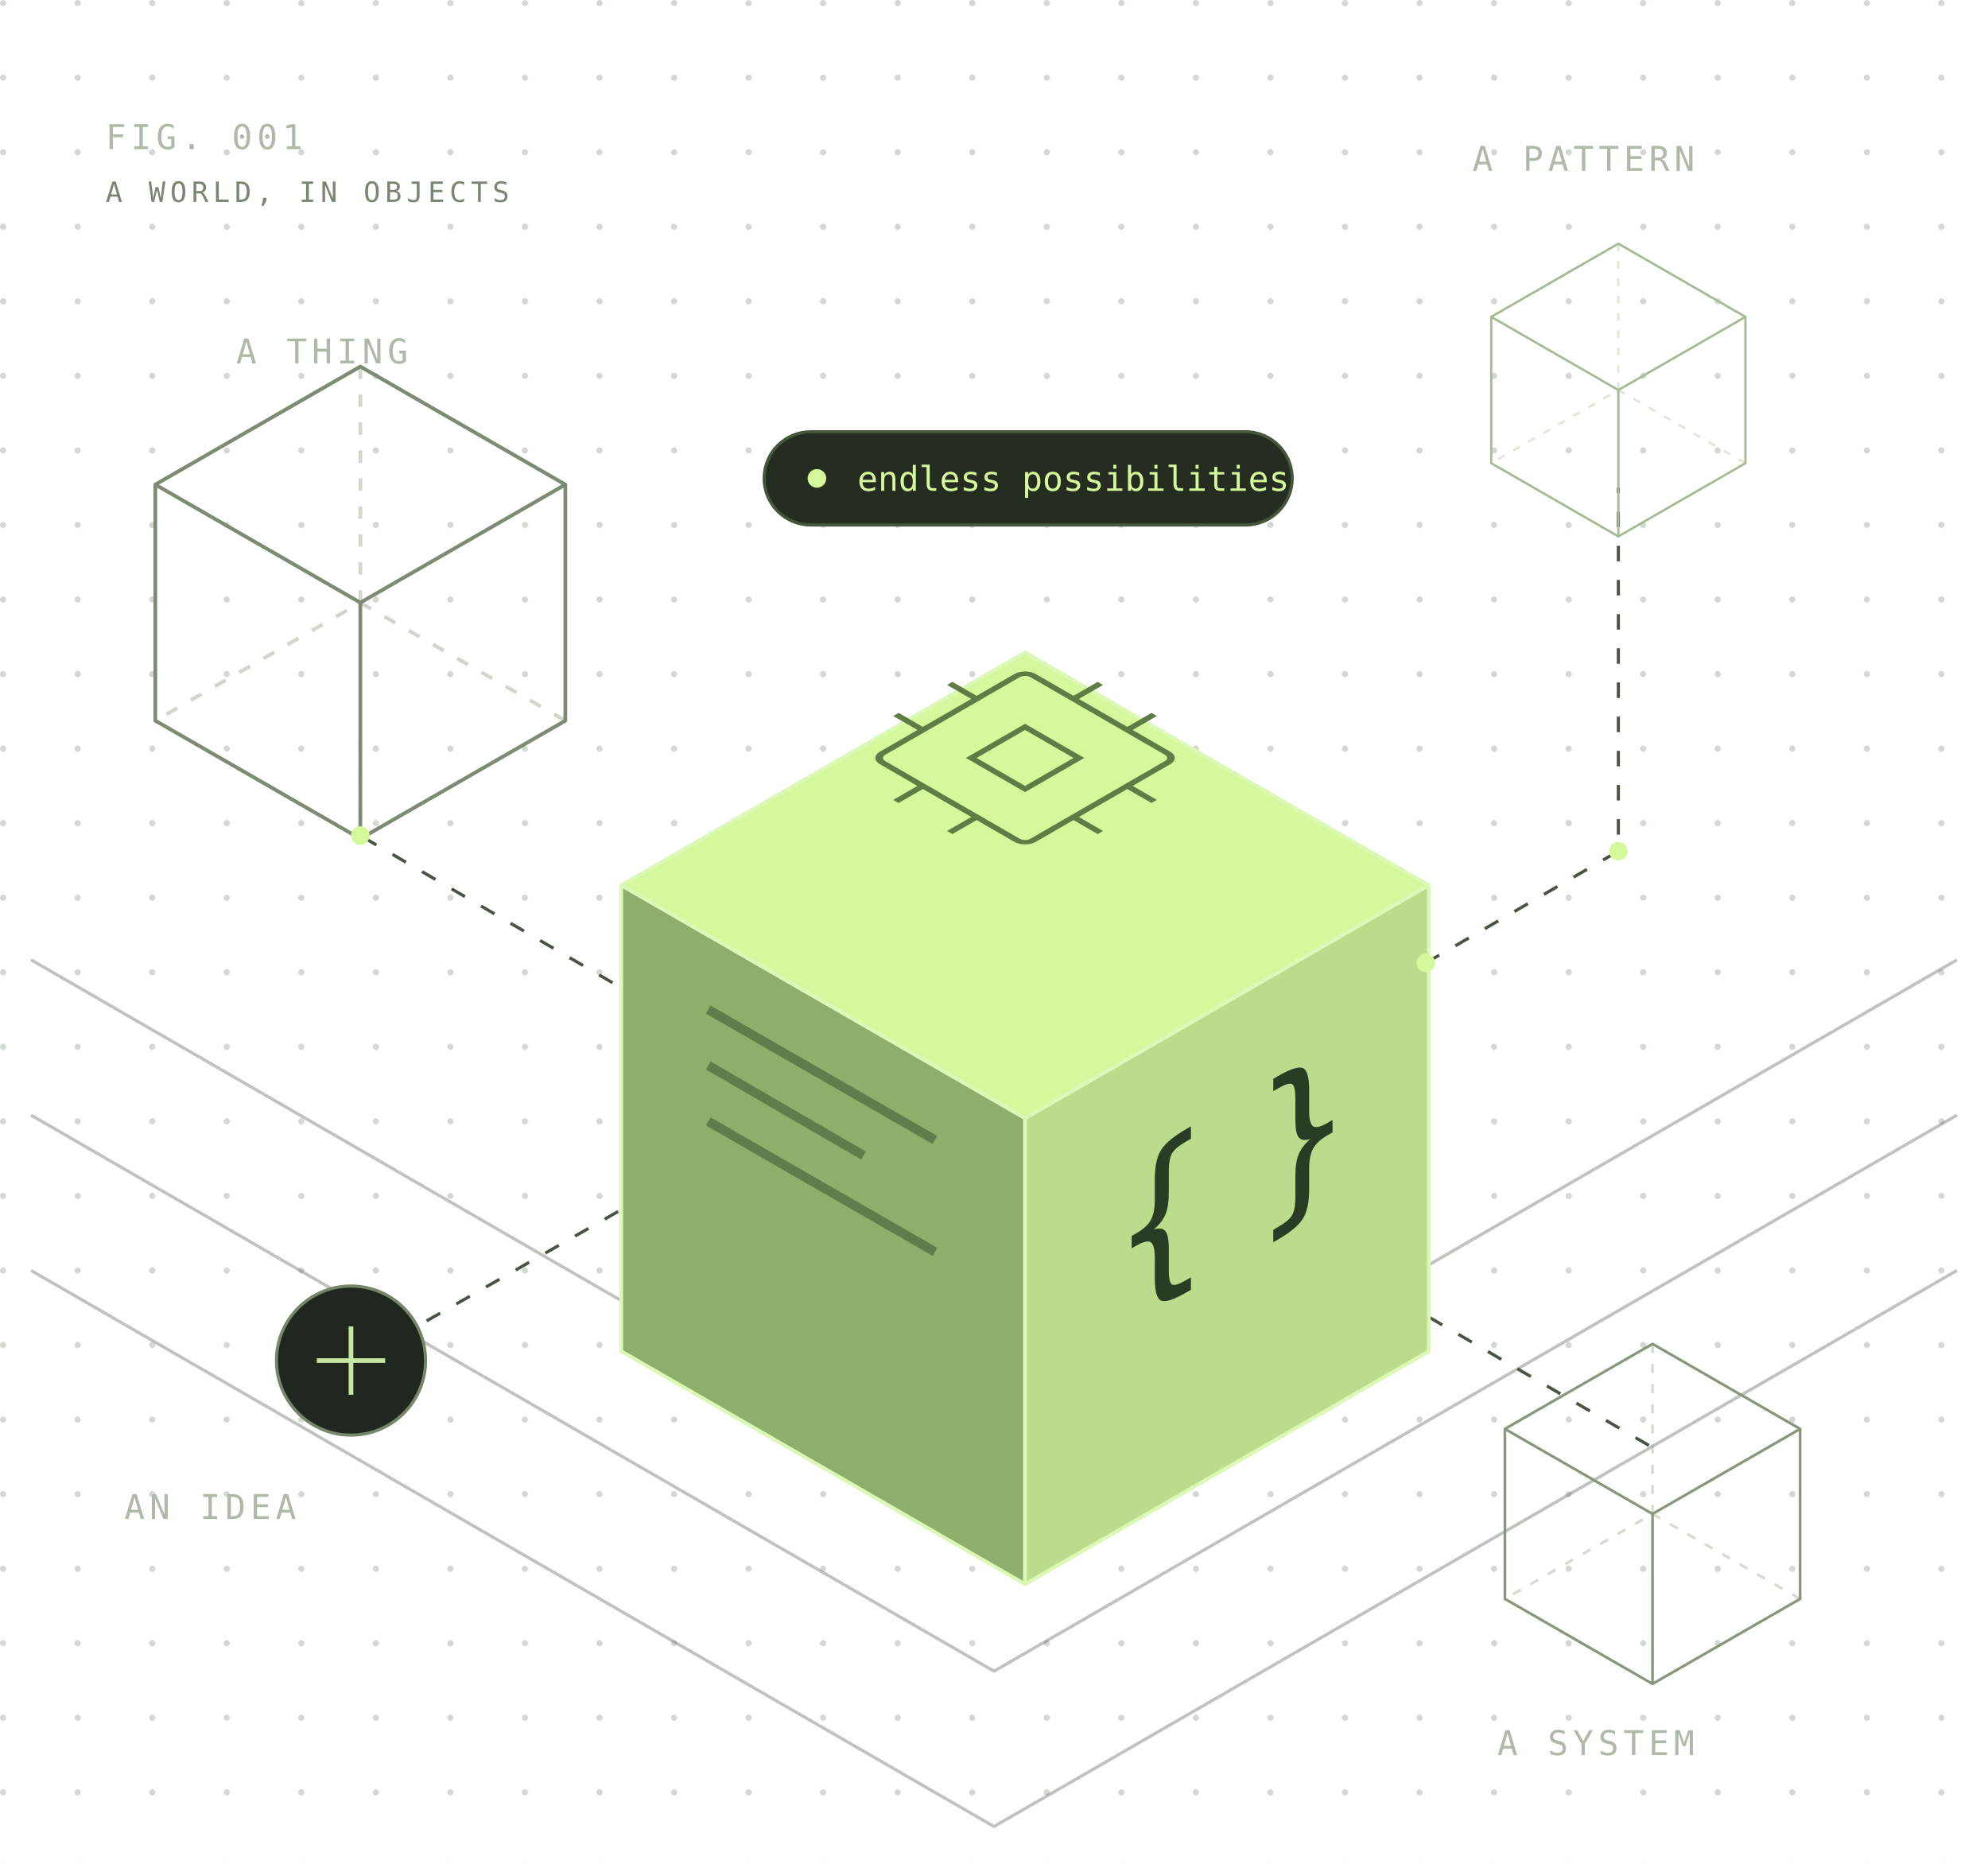
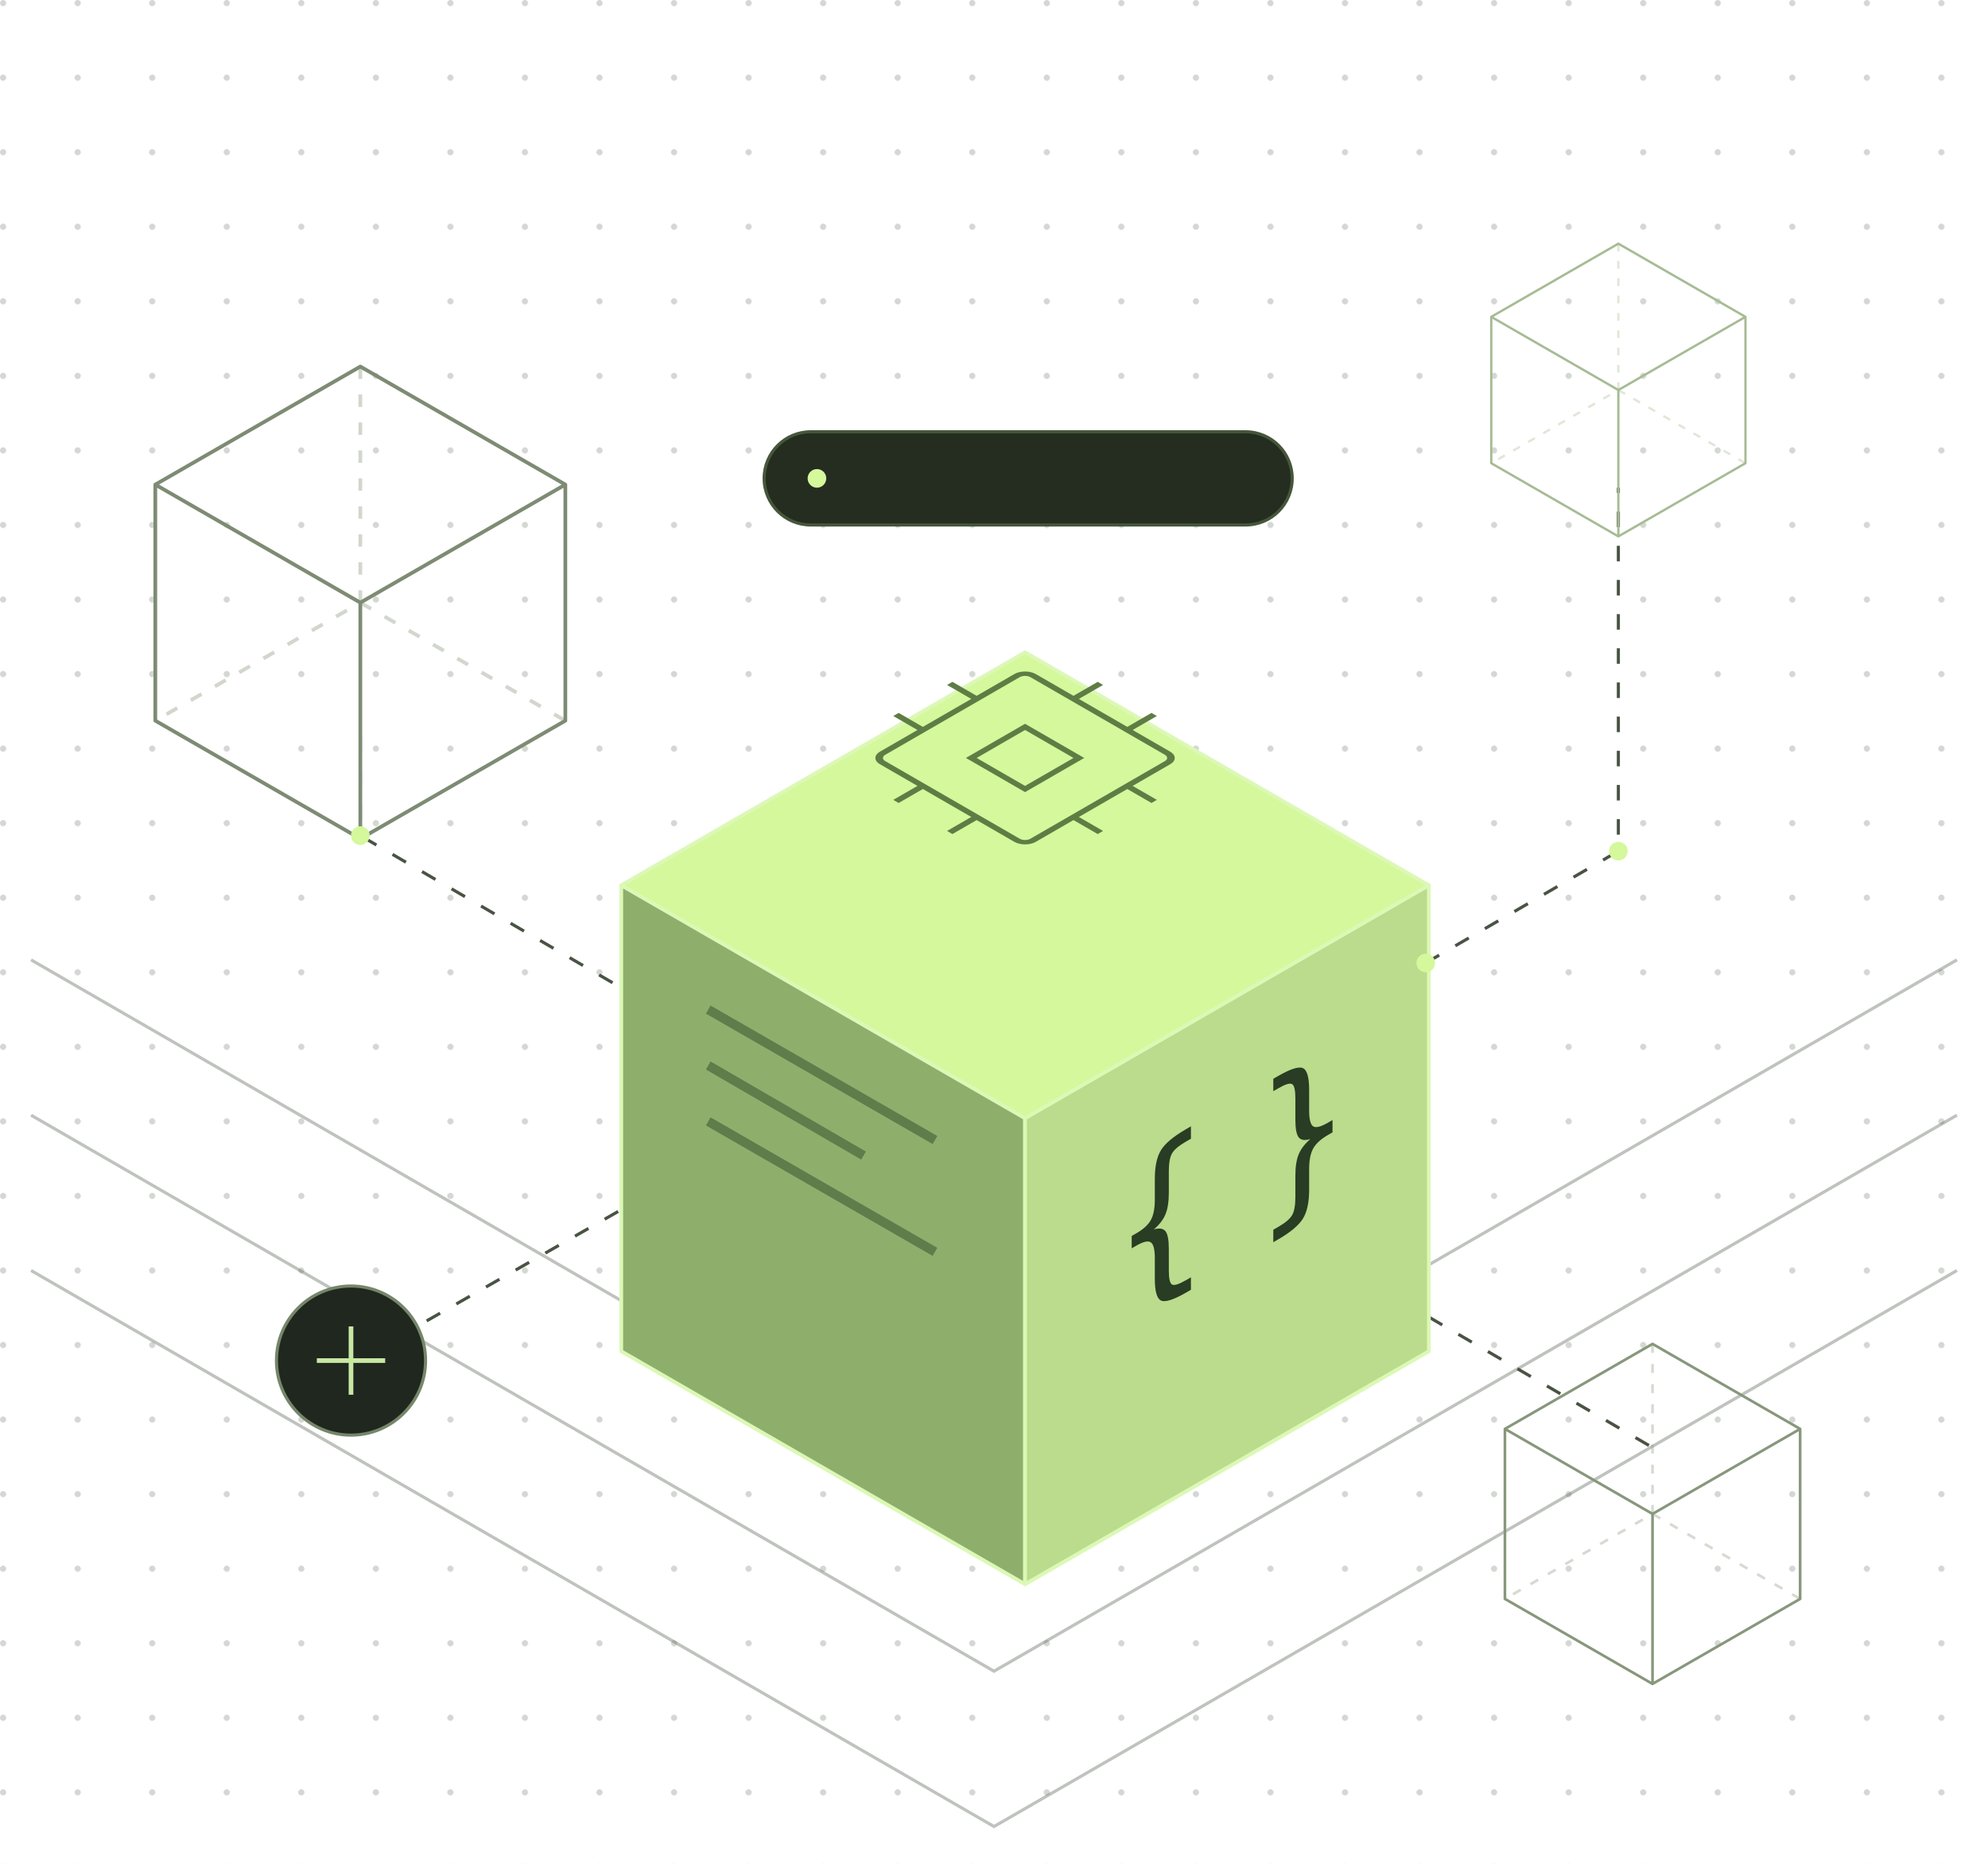
<svg xmlns="http://www.w3.org/2000/svg" width="640" height="600" viewBox="0 0 640 600" fill="none">
  <defs>
    <pattern id="dots" width="24" height="24" patternUnits="userSpaceOnUse">
      <circle cx="1" cy="1" r="1" fill="#667361" opacity=".28" />
    </pattern>
    <g id="wire-cube" stroke="currentColor" stroke-width="1.2" stroke-linejoin="round">
      <path d="m0-38 66 38v76L0 114-66 76V0Z M-66 0 0 38 66 0 M0 38v76" />
      <path d="M0-38v76L-66 76M0 38l66 38" stroke-dasharray="4 5" opacity=".35" />
    </g>
  </defs>
  <path fill="url(#dots)" d="M0 0h640v600H0z" />
  <g stroke="#495344" stroke-width="1">
    <path d="m10 359 310 179 310-179M10 409l310 179 310-179M10 309l310 179 310-179" opacity=".35" />
    <path d="m116 237 0 32 84 49M459 310l62-36V157M460 424l72 42M199 390l-84 48" stroke-dasharray="5 6" />
  </g>
  <g style="color:#7e8b74" transform="translate(116 156)">
    <use href="#wire-cube" />
  </g>
  <g style="color:#a6bb93" transform="translate(521 102) scale(.62)">
    <use href="#wire-cube" />
  </g>
  <g style="color:#88977c" transform="translate(532 460) scale(.72)">
    <use href="#wire-cube" />
  </g>
  <g stroke="#dcf8b6" stroke-width="1.2" stroke-linejoin="round">
    <path d="m330 210 130 75-130 75-130-75Z" fill="#d4f89b" />
    <path d="m200 285 130 75v150l-130-75Z" fill="#8eaf6c" />
    <path d="m460 285-130 75v150l130-75Z" fill="#badc8c" />
  </g>
  <path d="m228 325 73 42m-73-24 50 29m-50-11 73 42" stroke="#405a35" stroke-width="3" opacity=".6" />
  <g transform="matrix(.866 -.5 0 1 359 420)" fill="#293c24" font-family="monospace" font-size="57" letter-spacing="-8">
    <text>{ }</text>
  </g>
  <g transform="matrix(.866 .5 -.866 .5 330 244)" stroke="#5e7d45" stroke-width="2">
    <rect x="-28" y="-28" width="56" height="56" rx="3" />
    <path d="M-10-10h20v20h-20zM-10-38v10M10-38v10M-10 28v10M10 28v10M-38-10h10M-38 10h10M28-10h10M28 10h10" />
  </g>
  <circle cx="113" cy="438" r="24" fill="#20271e" stroke="#75866a" />
  <path d="M102 438h22m-11-11v22" stroke="#c8e7a4" stroke-width="1.5" />
  <g font-family="monospace" font-size="11" letter-spacing="1.5" fill="#aeb9a7">
-     <text x="34" y="48">FIG. 001</text>
-     <text x="34" y="65" font-size="9" fill="#798672">A WORLD, IN OBJECTS</text>
-     <text x="76" y="117">A THING</text>
-     <text x="474" y="55">A PATTERN</text>
-     <text x="482" y="565">A SYSTEM</text>
-     <text x="40" y="489">AN IDEA</text>
+     <text x="34" y="48" data-copy="hero-artwork.figure-number" />
+     <text x="34" y="65" font-size="9" fill="#798672" data-copy="hero-artwork.figure-caption" />
+     <text x="76" y="117" data-copy="hero-artwork.left-object" />
+     <text x="474" y="55" data-copy="hero-artwork.upper-right-object" />
+     <text x="482" y="565" data-copy="hero-artwork.lower-right-object" />
+     <text x="40" y="489" data-copy="hero-artwork.lower-left-object" />
  </g>
  <g transform="translate(246 139)">
    <rect width="170" height="30" rx="15" fill="#242d20" stroke="#46563a" />
    <circle cx="17" cy="15" r="3" fill="#d4f89b" />
-     <text x="30" y="19" font-family="monospace" font-size="11" fill="#d4f89b">endless possibilities</text>
+     <text x="30" y="19" font-family="monospace" font-size="11" fill="#d4f89b" data-copy="hero-artwork.center-badge" />
  </g>
  <g fill="#d4f89b">
    <circle cx="116" cy="269" r="3" />
    <circle cx="521" cy="274" r="3" />
    <circle cx="459" cy="310" r="3" />
  </g>
</svg>
